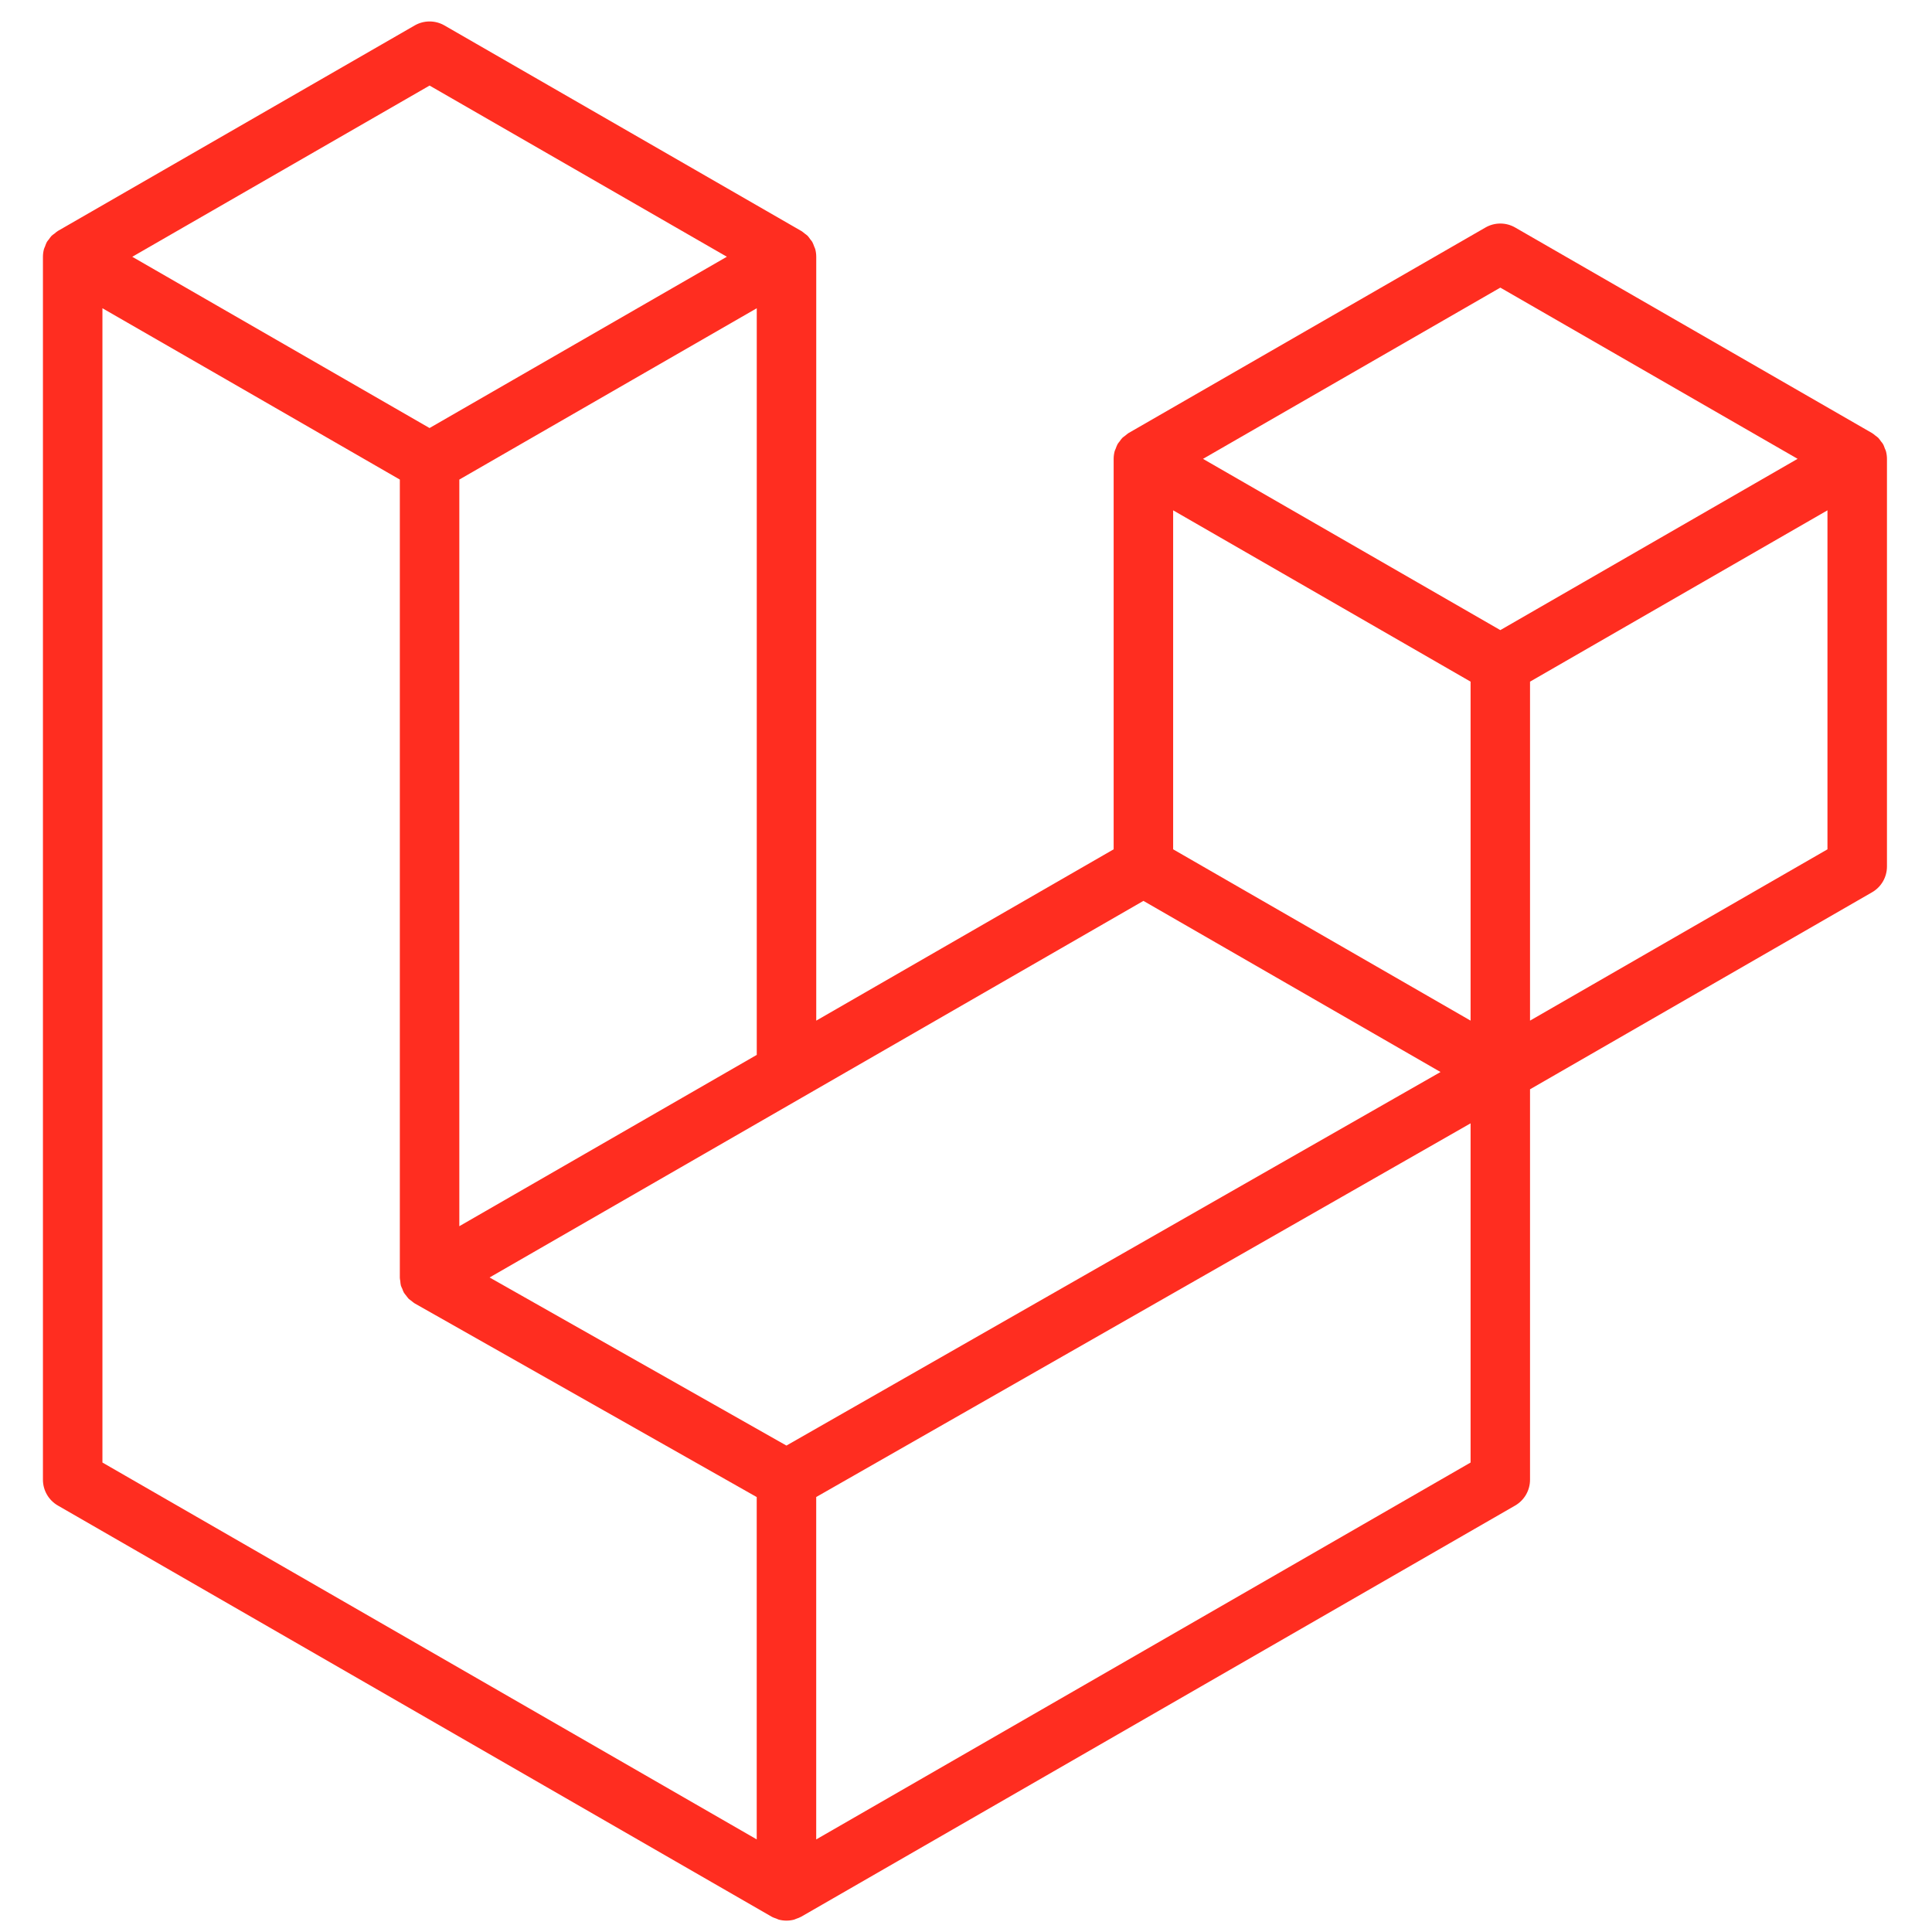
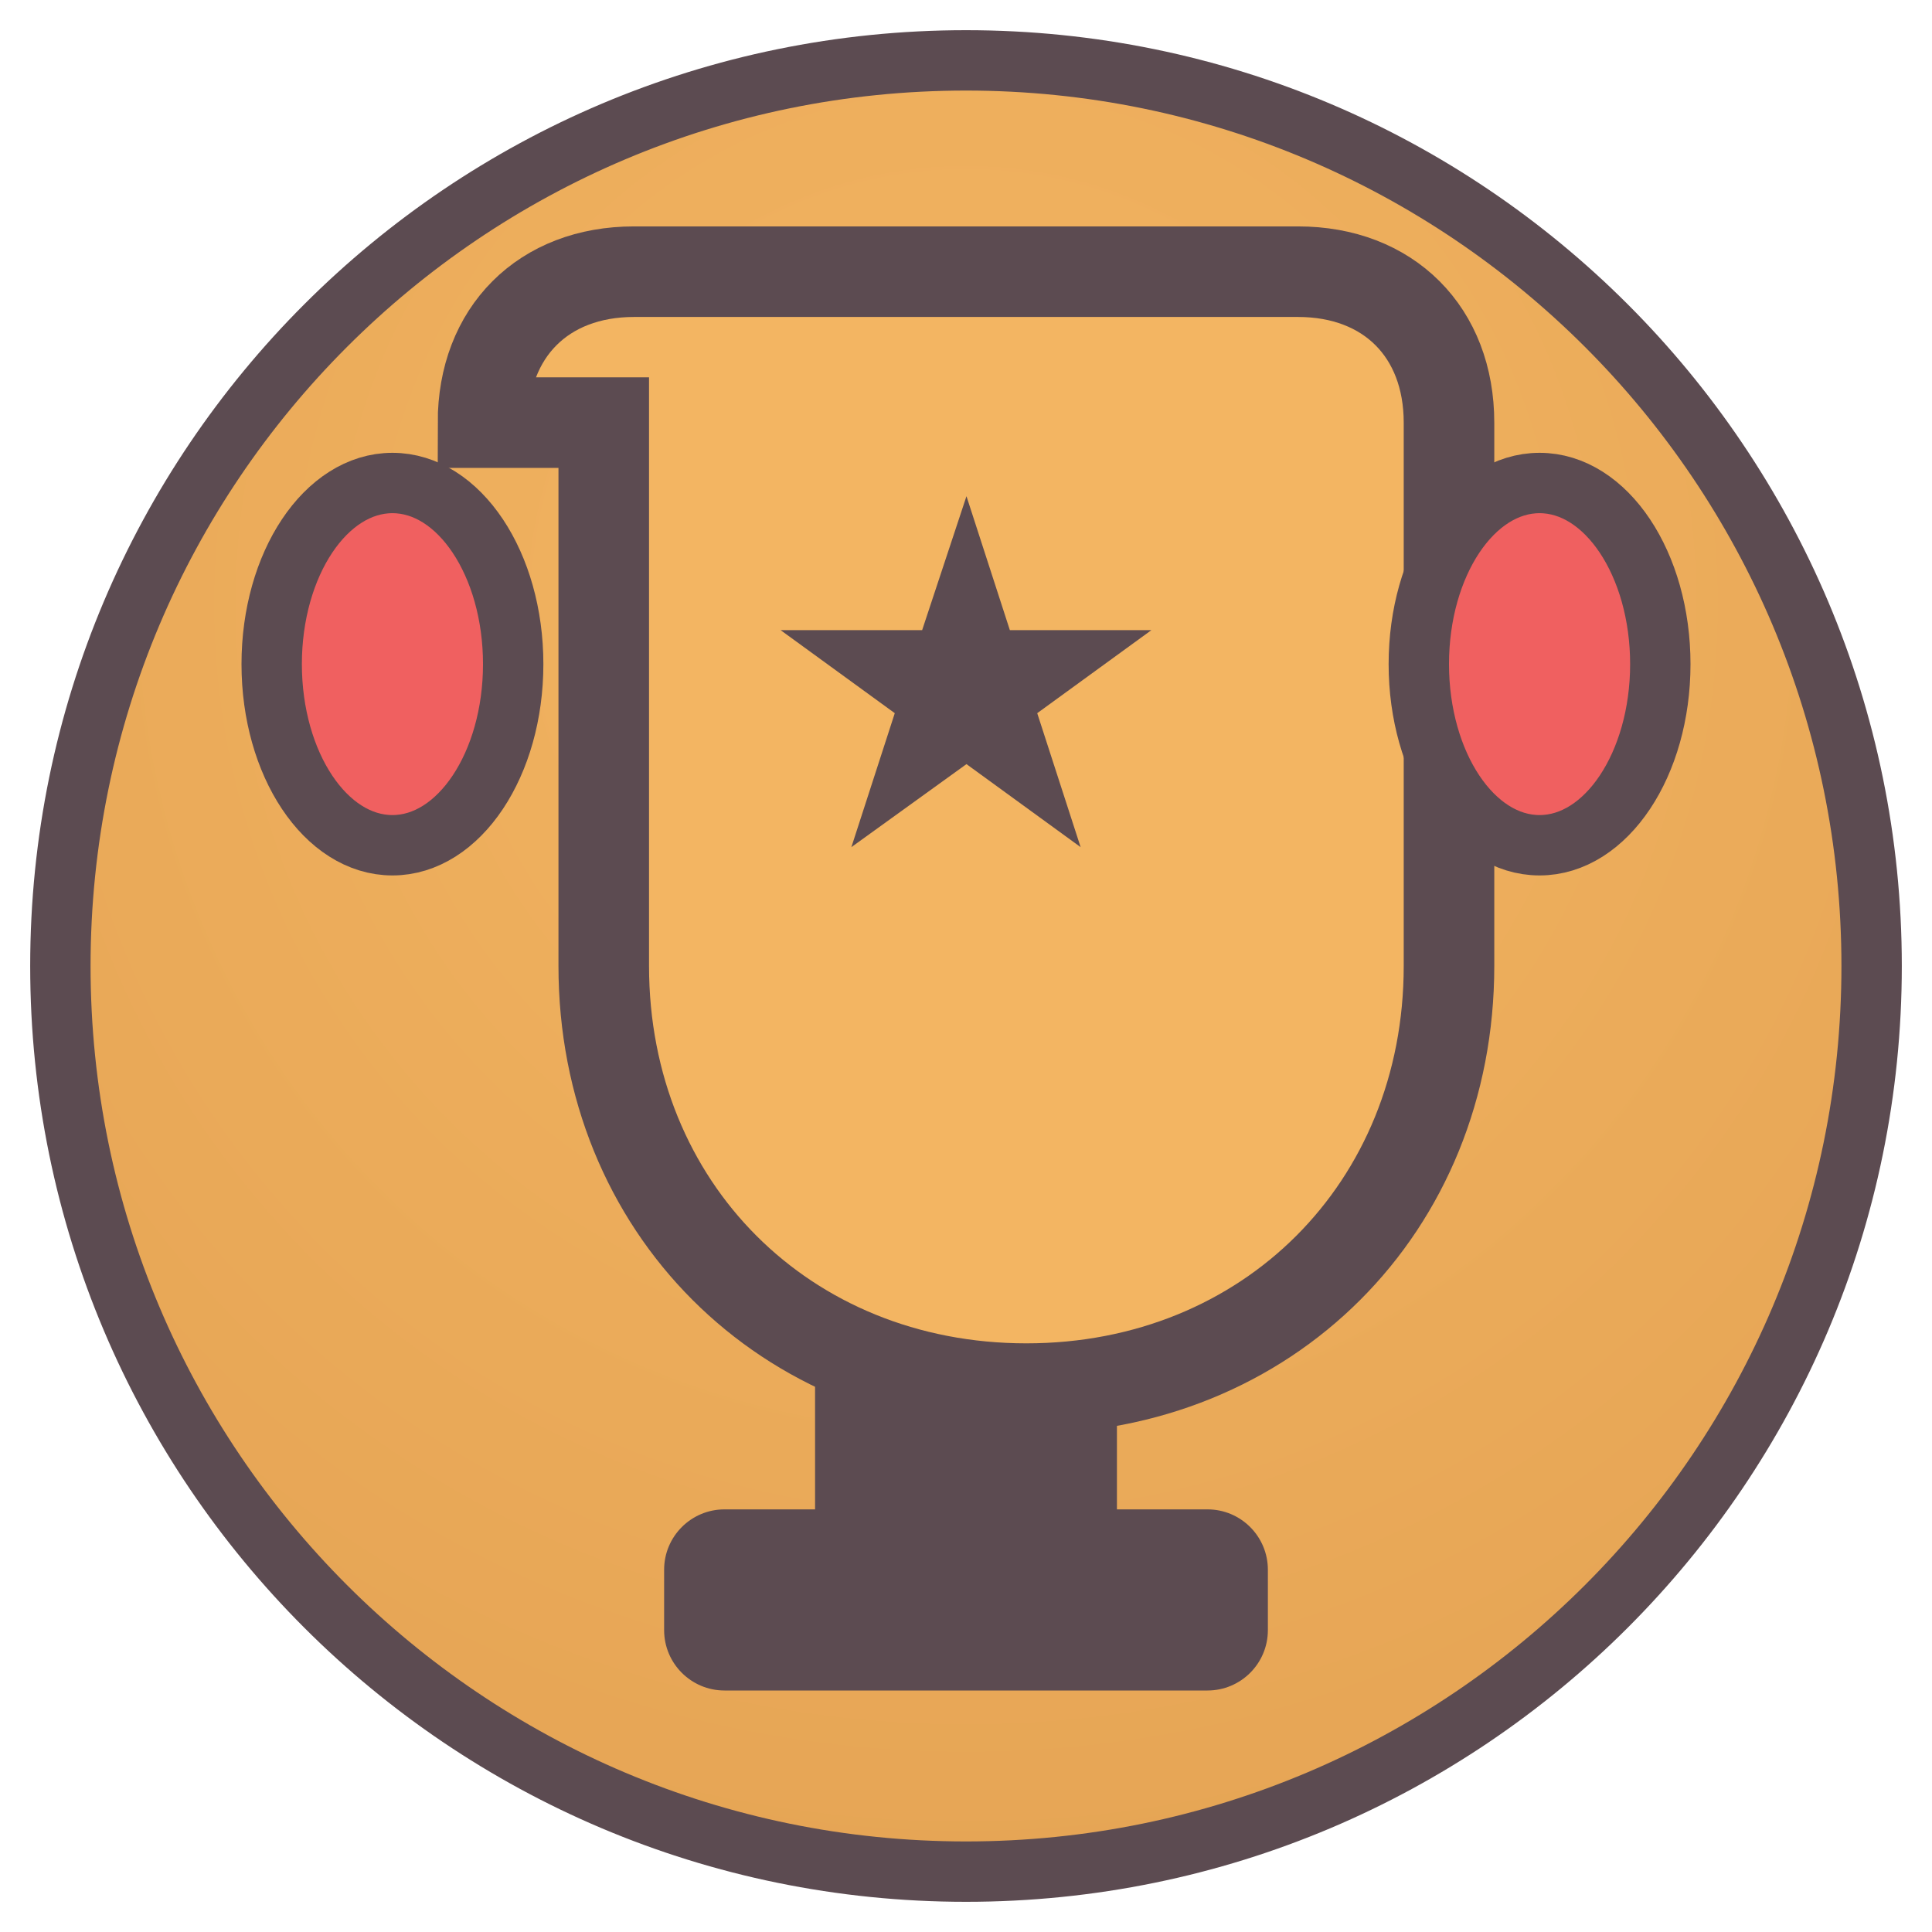
- <svg xmlns="http://www.w3.org/2000/svg" width="166" height="166" viewBox="0 0 166 166" fill="none">
-   <path fill-rule="evenodd" clip-rule="evenodd" d="M162.041 38.759C162.099 38.977 162.129 39.201 162.13 39.426V74.452C162.13 74.902 162.011 75.344 161.786 75.733C161.561 76.122 161.237 76.444 160.847 76.668L131.462 93.594V127.141C131.462 128.054 130.977 128.897 130.186 129.357L68.847 164.683C68.707 164.763 68.554 164.814 68.401 164.868C68.343 164.887 68.289 164.922 68.228 164.938C67.8 165.051 67.349 165.051 66.92 164.938C66.85 164.919 66.786 164.881 66.719 164.855C66.579 164.804 66.432 164.76 66.298 164.683L4.972 129.357C4.583 129.133 4.259 128.81 4.034 128.421C3.808 128.032 3.69 127.591 3.689 127.141L3.689 22.063C3.689 21.834 3.721 21.61 3.779 21.393C3.798 21.32 3.843 21.253 3.868 21.179C3.916 21.045 3.961 20.908 4.031 20.783C4.079 20.7 4.149 20.633 4.206 20.557C4.28 20.454 4.347 20.349 4.433 20.26C4.506 20.186 4.602 20.132 4.685 20.068C4.778 19.992 4.861 19.909 4.966 19.848L35.633 2.185C36.022 1.961 36.462 1.844 36.91 1.844C37.358 1.844 37.798 1.961 38.186 2.185L68.851 19.848H68.857C68.959 19.912 69.045 19.992 69.138 20.065C69.221 20.129 69.313 20.186 69.387 20.257C69.476 20.349 69.54 20.454 69.616 20.557C69.671 20.633 69.744 20.7 69.789 20.783C69.862 20.911 69.904 21.045 69.955 21.179C69.98 21.253 70.025 21.32 70.044 21.396C70.103 21.614 70.133 21.838 70.133 22.063V87.694L95.686 72.974V39.423C95.686 39.2 95.718 38.973 95.775 38.759C95.798 38.683 95.839 38.615 95.865 38.542C95.916 38.408 95.96 38.271 96.031 38.146C96.079 38.063 96.149 37.996 96.203 37.92C96.279 37.818 96.343 37.712 96.433 37.623C96.506 37.549 96.599 37.495 96.681 37.431C96.777 37.355 96.86 37.272 96.962 37.211L127.633 19.548C128.021 19.324 128.461 19.206 128.91 19.206C129.358 19.206 129.798 19.324 130.186 19.548L160.85 37.211C160.959 37.275 161.042 37.355 161.137 37.428C161.217 37.492 161.31 37.549 161.383 37.62C161.473 37.712 161.536 37.818 161.613 37.92C161.67 37.996 161.741 38.063 161.785 38.146C161.859 38.271 161.9 38.408 161.951 38.542C161.98 38.615 162.021 38.683 162.041 38.759ZM157.018 72.974V43.848L146.287 50.028L131.462 58.568V87.694L157.021 72.974H157.018ZM126.354 125.663V96.518L111.771 104.85L70.13 128.626V158.046L126.354 125.663ZM8.801 26.485V125.663L65.018 158.043V128.629L35.649 112L35.64 111.994L35.627 111.988C35.528 111.93 35.445 111.847 35.353 111.777C35.273 111.713 35.18 111.662 35.11 111.592L35.104 111.582C35.021 111.502 34.963 111.403 34.893 111.314C34.829 111.228 34.753 111.154 34.702 111.065L34.699 111.055C34.641 110.96 34.606 110.845 34.565 110.736C34.523 110.64 34.469 110.551 34.443 110.449C34.411 110.328 34.405 110.197 34.392 110.072C34.379 109.976 34.354 109.881 34.354 109.785V109.778V41.205L19.532 32.662L8.801 26.485ZM36.913 7.35L11.364 22.063L36.907 36.777L62.453 22.06L36.907 7.35H36.913ZM50.2 99.174L65.022 90.637V26.485L54.291 32.665L39.466 41.205V105.357L50.2 99.174ZM128.91 24.713L103.363 39.426L128.91 54.14L154.453 39.423L128.91 24.713ZM126.354 58.568L111.529 50.028L100.798 43.848V72.974L115.619 81.511L126.354 87.694V58.568ZM67.571 124.205L105.042 102.803L123.772 92.109L98.245 77.405L68.854 94.334L42.066 109.762L67.571 124.205Z" fill="#FF2D20" />
+ <svg xmlns="http://www.w3.org/2000/svg" width="32" height="32" viewBox="0 0 32 32">
+   <defs>
+     <radialGradient id="bg" cx="50%" cy="30%" r="70%">
+       <stop offset="0%" stop-color="#F3B562" stop-opacity="1" />
+       <stop offset="100%" stop-color="#E6A555" stop-opacity="1" />
+     </radialGradient>
+   </defs>
+   <circle cx="16" cy="16" r="15" fill="url(#bg)" stroke="#5C4B51" stroke-width="1" />
+   <rect x="11" y="25" width="10" height="3" fill="#5C4B51" rx="1" />
+   <rect x="13.5" y="22" width="5" height="4" fill="#5C4B51" />
+   <path d="M8 7c0-1.5 1-2.5 2.5-2.5h11c1.5 0 2.5 1 2.5 2.5v9c0 4-3 7-7 7s-7-3-7-7V7z" fill="#F3B562" stroke="#5C4B51" stroke-width="1.5" />
+   <ellipse cx="6.5" cy="11" rx="2" ry="3" fill="#F06060" stroke="#5C4B51" stroke-width="1" />
+   <ellipse cx="25.5" cy="11" rx="2" ry="3" fill="#F06060" stroke="#5C4B51" stroke-width="1" />
+   <text x="16" y="14" text-anchor="middle" font-size="8" fill="#5C4B51" font-family="sans-serif" font-weight="bold">★</text>
</svg>
